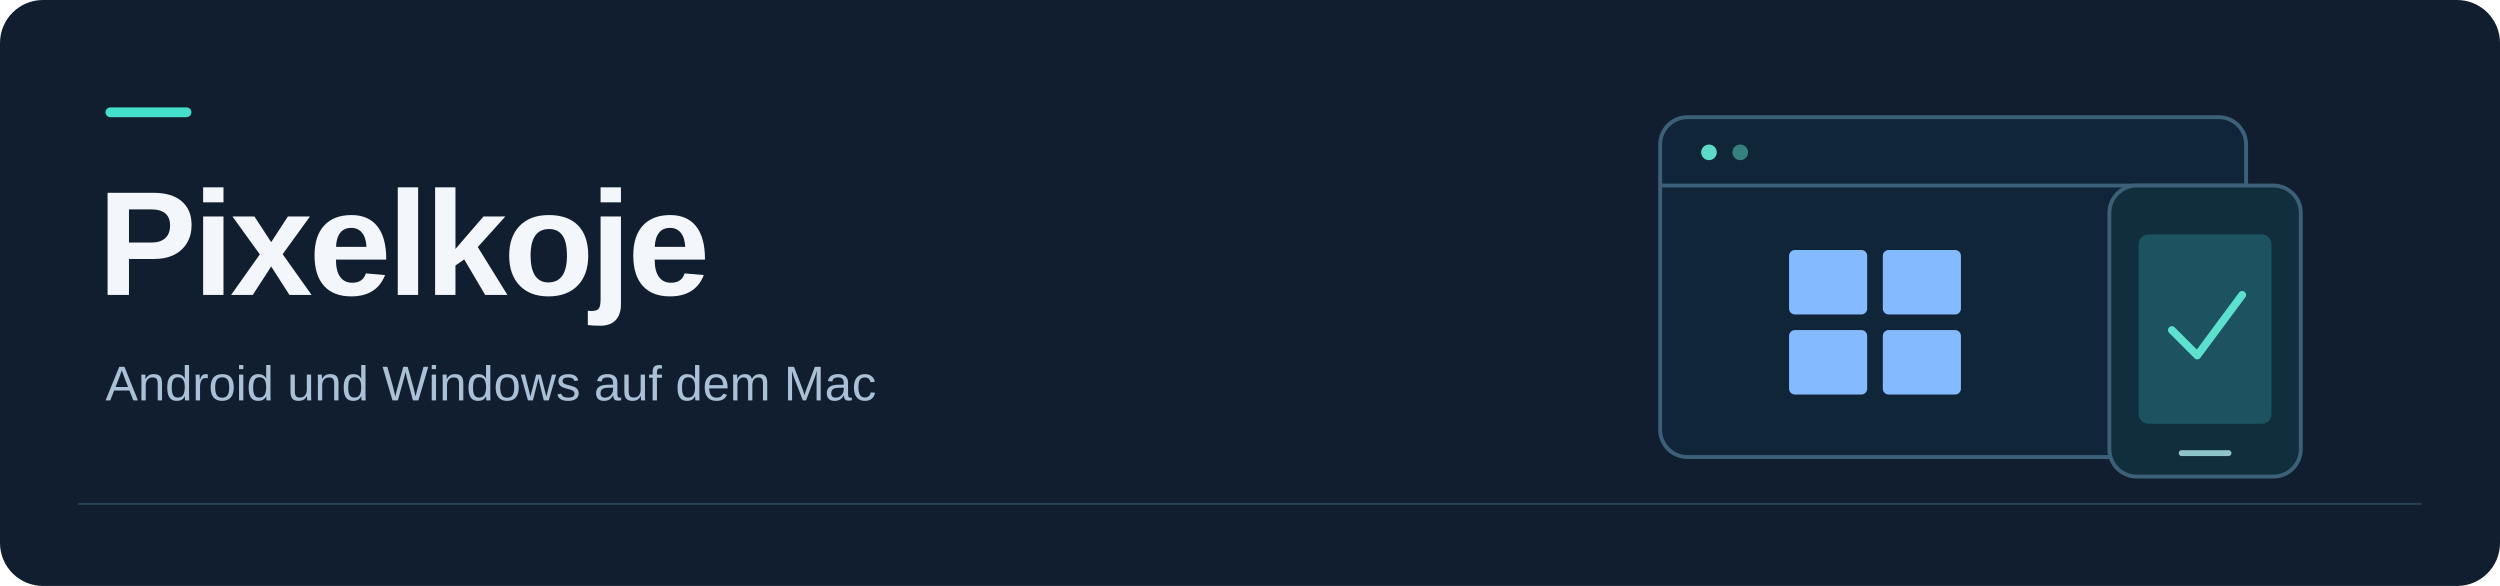
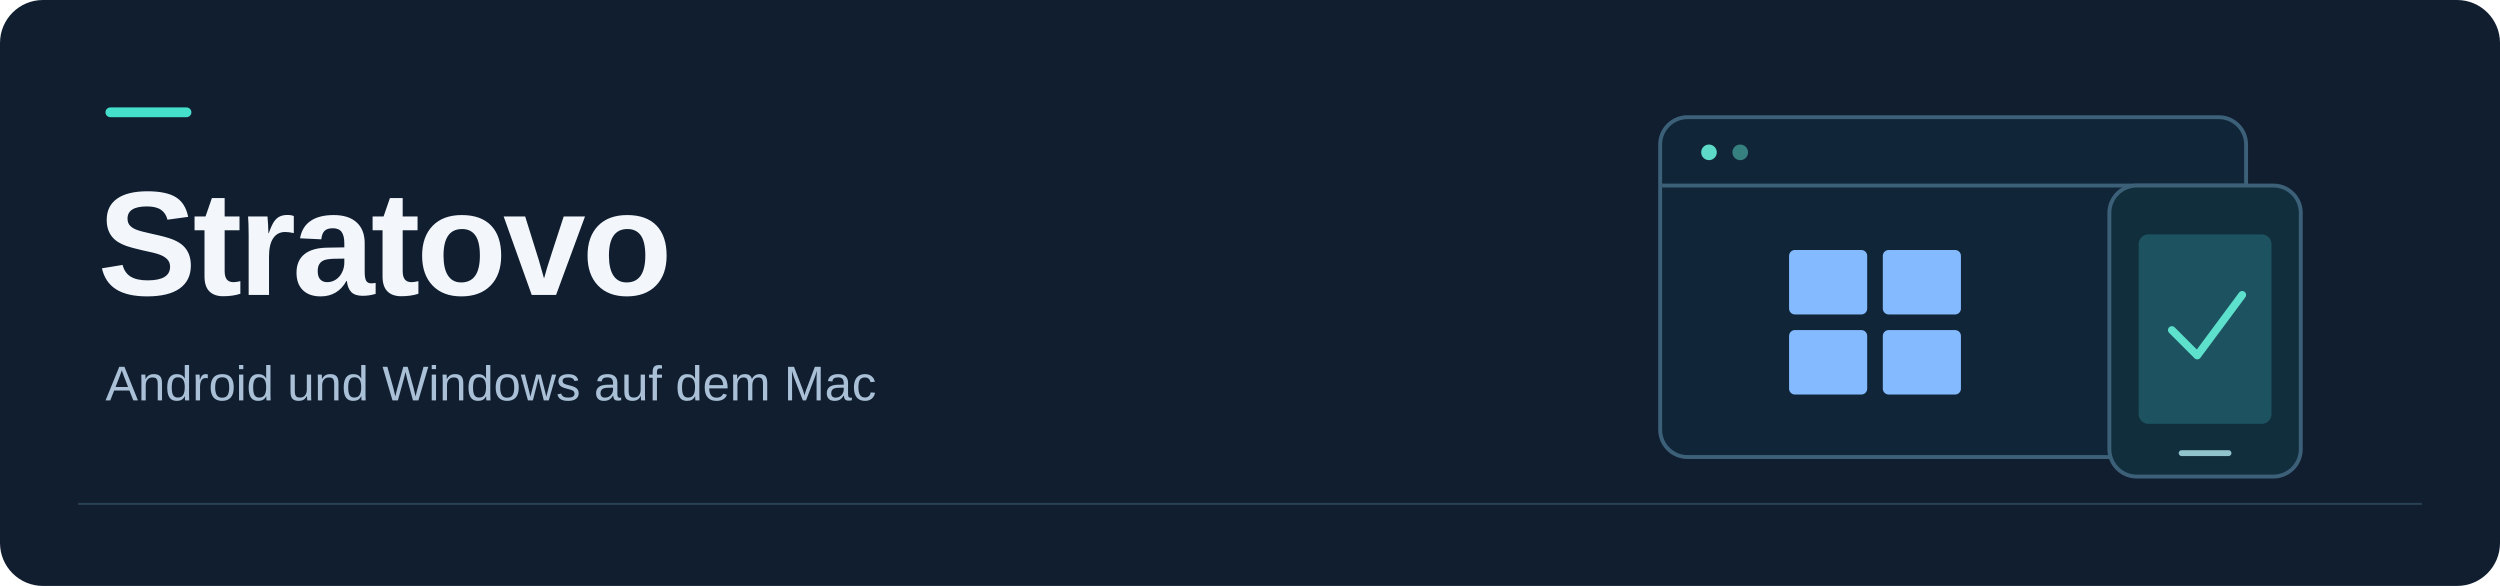
<svg xmlns="http://www.w3.org/2000/svg" width="1280" height="300" viewBox="0 0 1280 300" role="img" aria-labelledby="title desc">
  <rect width="1280" height="300" rx="22" fill="#101e30" />
  <path d="M40 258H1240" stroke="#284154" />
  <rect x="54" y="55" width="44" height="5" rx="2.5" fill="#45e0cc" />
-   <text x="50" y="151" fill="#f3f7fc" font-family="Arial,Helvetica,sans-serif" font-size="76" font-weight="700" letter-spacing="-2">Pixelkoje</text>
+   <text x="50" y="151" fill="#f3f7fc" font-family="Arial,Helvetica,sans-serif" font-size="76" font-weight="700" letter-spacing="-2">Stratovo</text>
  <text x="54" y="205" fill="#a9c0d6" font-family="Arial,Helvetica,sans-serif" font-size="25">Android und Windows auf dem Mac</text>
  <g stroke="#3c6078" stroke-width="2">
    <rect x="850" y="60" width="300" height="174" rx="14" fill="#102538" />
    <path d="M851 95H1149" />
    <rect x="1080" y="95" width="98" height="149" rx="14" fill="#112e3c" />
  </g>
  <circle cx="875" cy="78" r="4" fill="#5ddbc8" />
  <circle cx="891" cy="78" r="4" fill="#5ddbc8" opacity=".5" />
  <g fill="#84baff">
    <rect x="916" y="128" width="40" height="33" rx="3" />
    <rect x="964" y="128" width="40" height="33" rx="3" />
    <rect x="916" y="169" width="40" height="33" rx="3" />
    <rect x="964" y="169" width="40" height="33" rx="3" />
  </g>
  <rect x="1095" y="120" width="68" height="97" rx="5" fill="#1d5360" />
  <path d="M1112 169L1125 182L1148 151" fill="none" stroke="#5de1cd" stroke-width="4" stroke-linecap="round" stroke-linejoin="round" />
  <path d="M1117 232H1141" stroke="#91c3cc" stroke-width="3" stroke-linecap="round" />
</svg>
